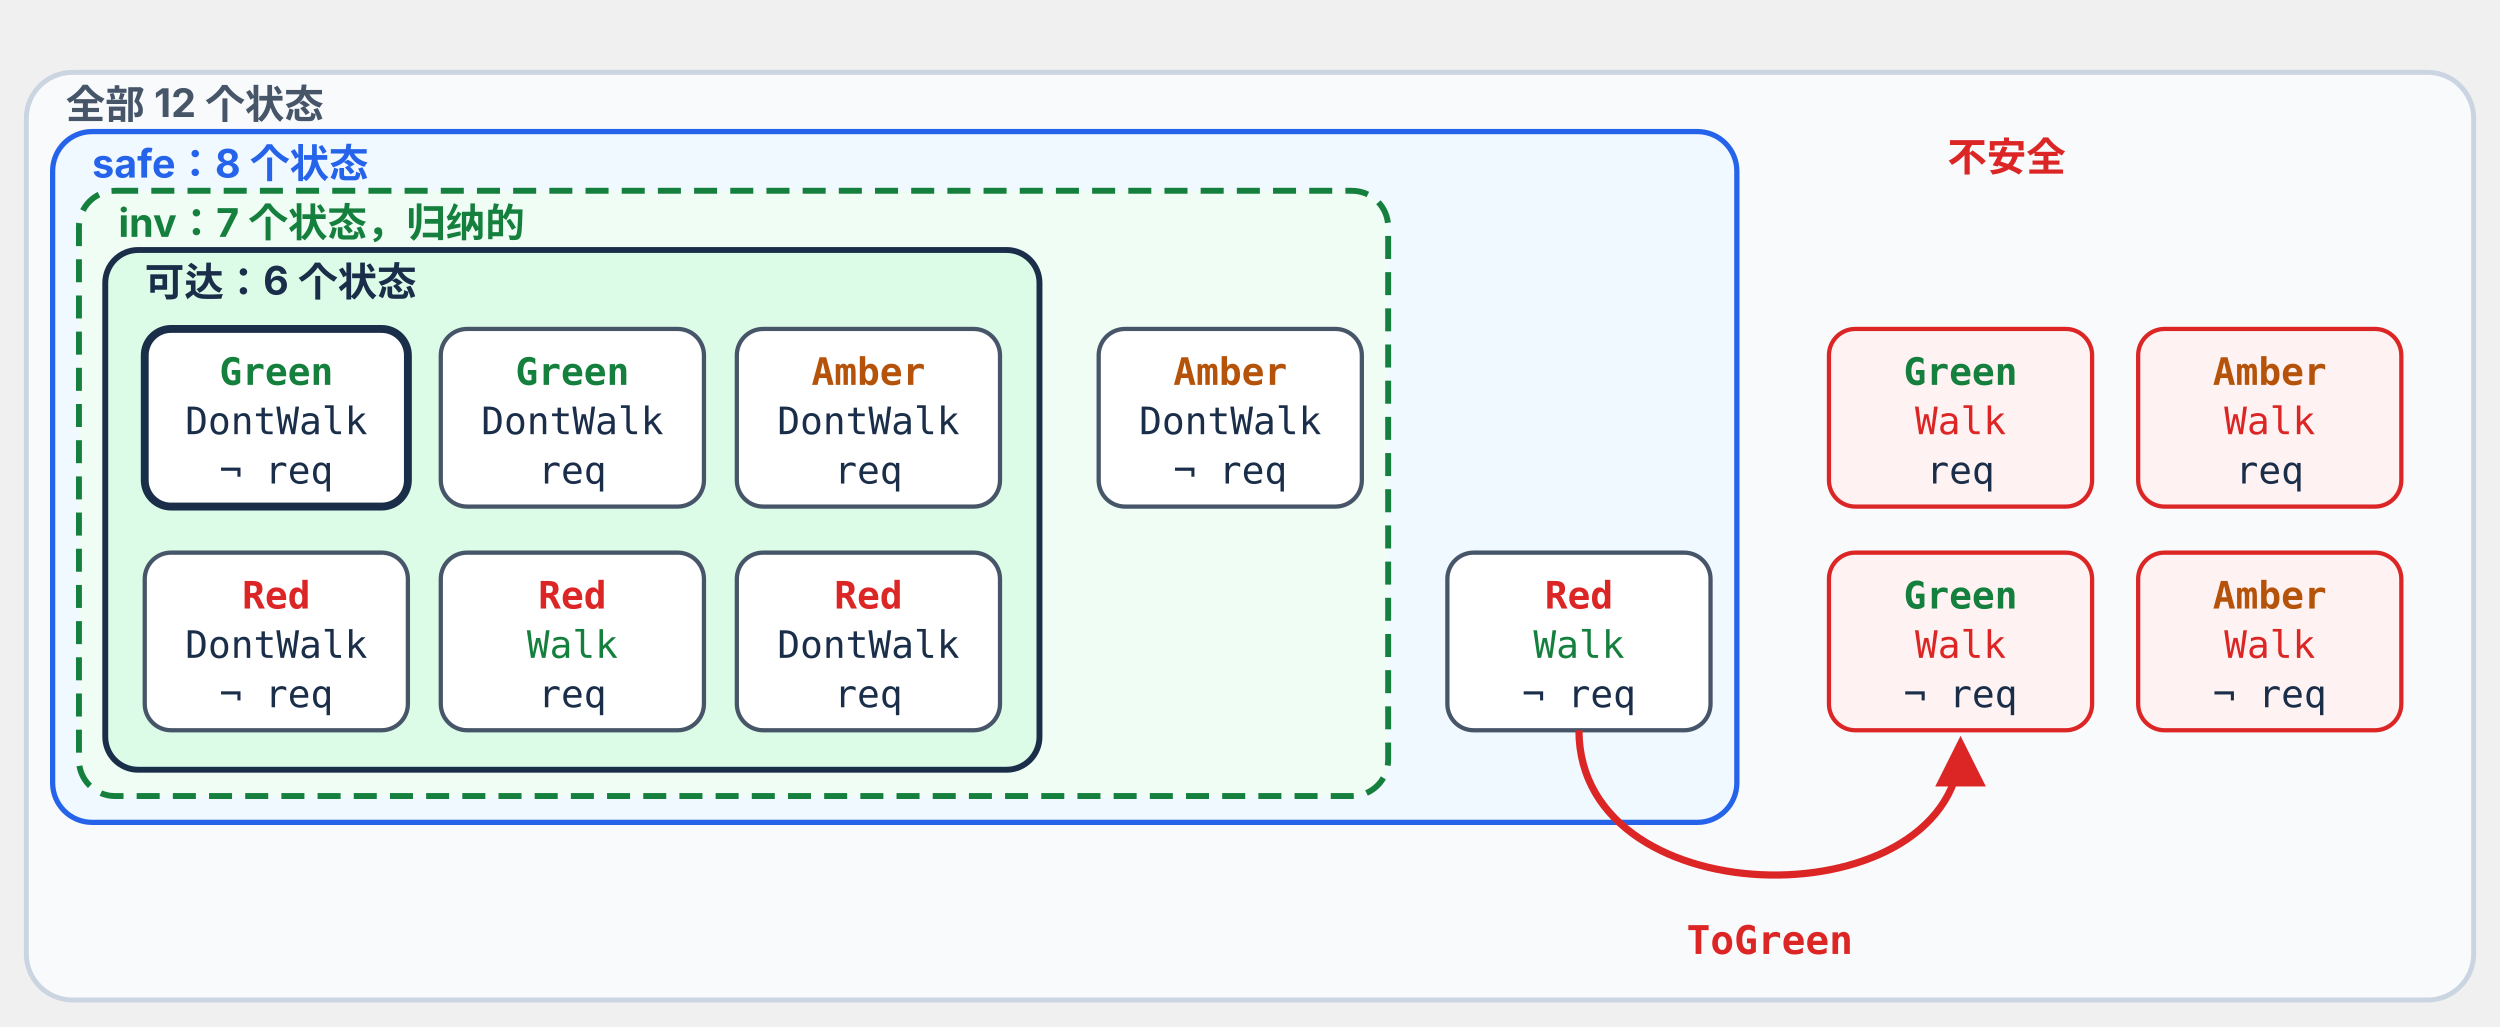
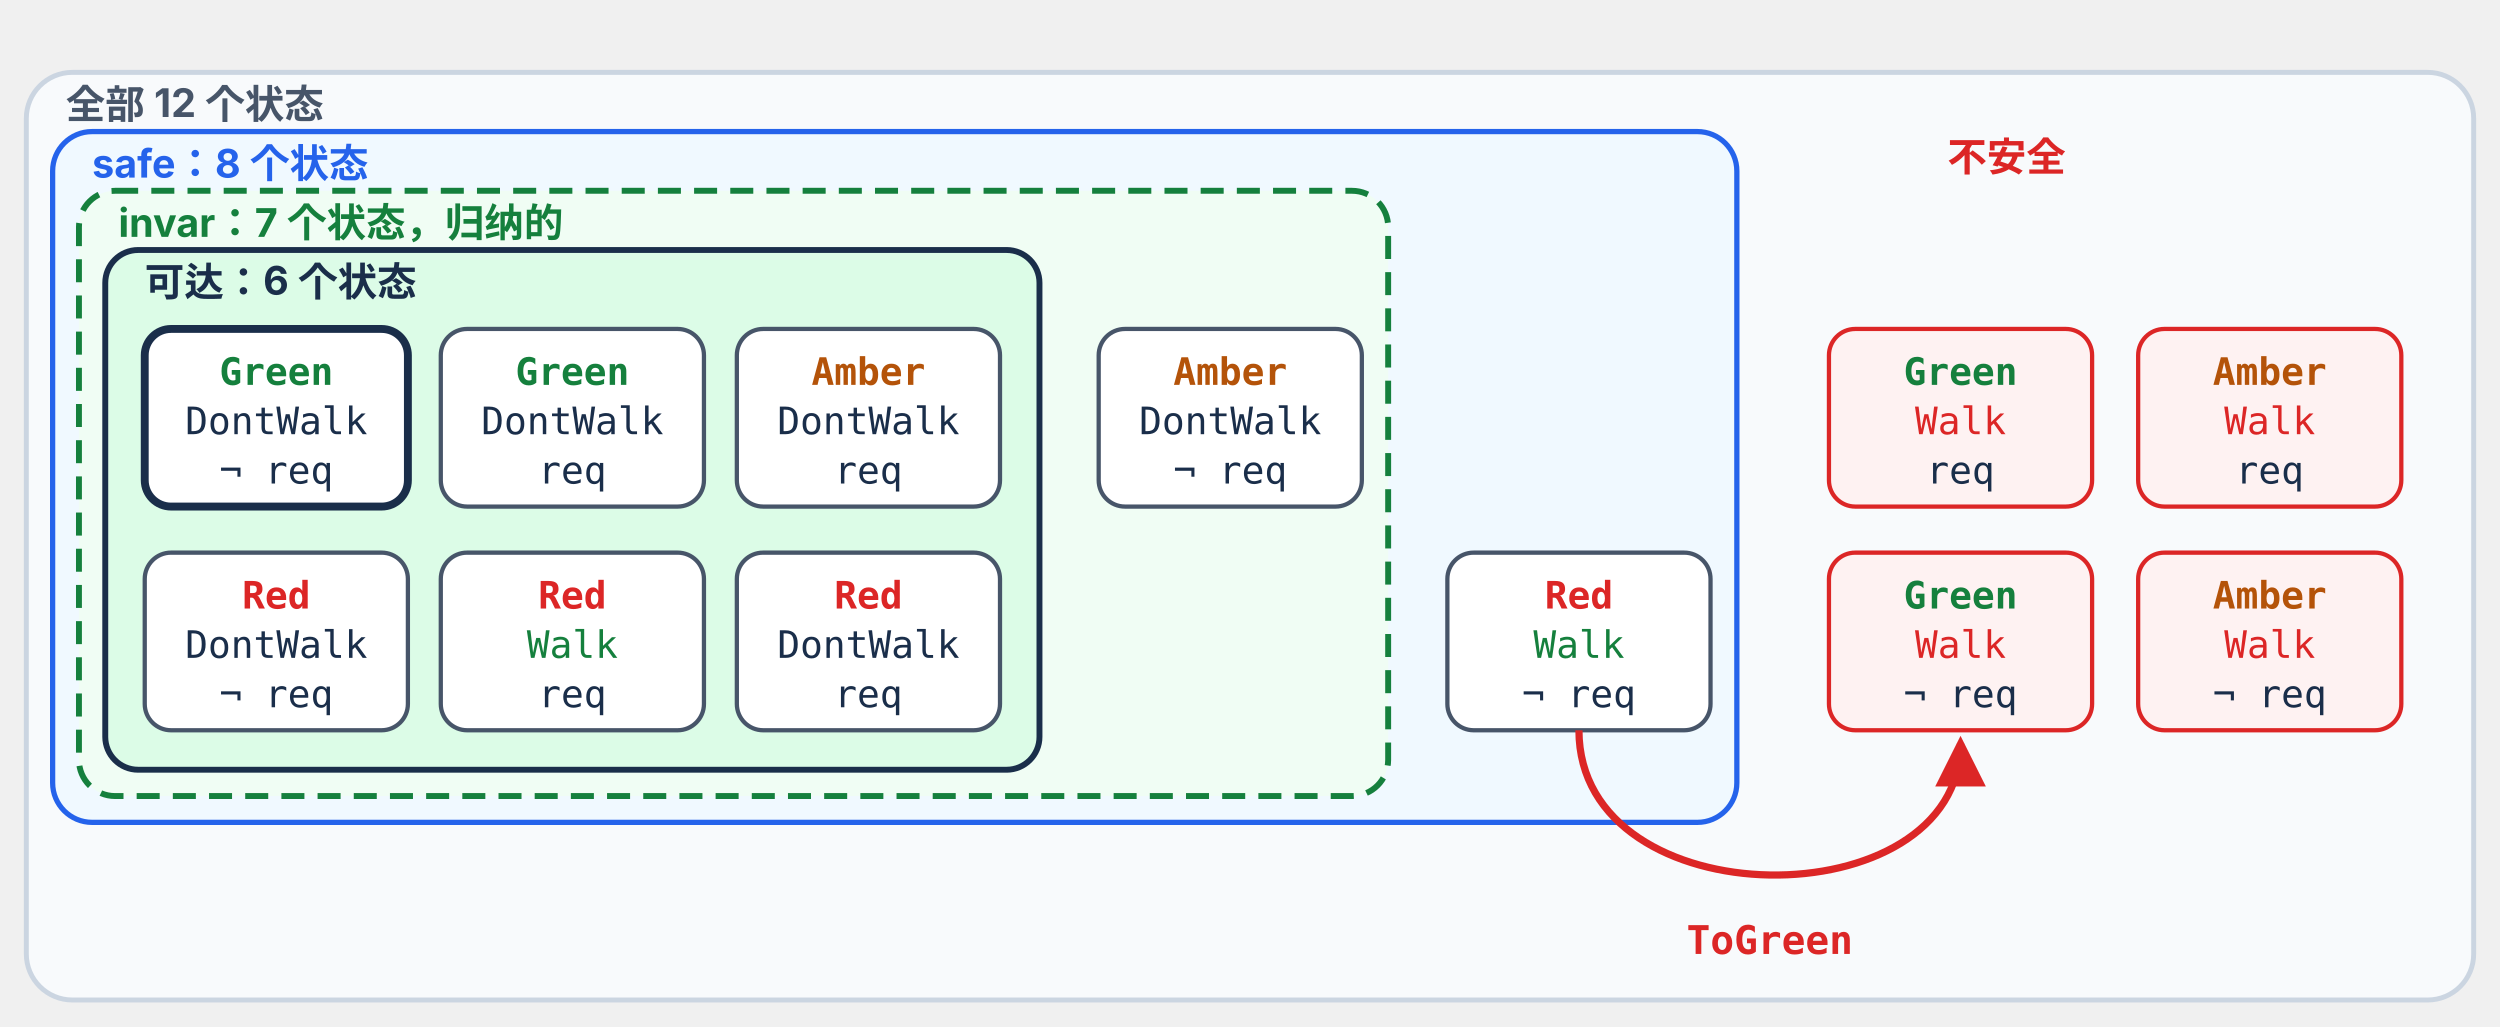
<svg xmlns="http://www.w3.org/2000/svg" viewBox="0 0 760 312" width="760" height="312" role="img">
  <defs>
    <marker id="ah-DC2626" viewBox="0 0 10 10" refX="8.5" refY="5" markerWidth="7" markerHeight="7" orient="auto-start-reverse">
      <path d="M0 0 10 5 0 10z" fill="#DC2626" />
    </marker>
  </defs>
  <rect x="8" y="22" width="744" height="282" rx="14" fill="#F8FAFC" stroke="#CBD5E1" stroke-width="1.5" />
  <rect x="16" y="40" width="512" height="210" rx="12" fill="#F0F9FF" stroke="#2563EB" stroke-width="1.6" />
  <rect x="24" y="58" width="398" height="184" rx="11" fill="#F0FDF4" stroke="#15803D" stroke-width="1.8" stroke-dasharray="7 4" />
  <rect x="32" y="76" width="284" height="158" rx="10" fill="#DCFCE7" stroke="#1A2E4A" stroke-width="1.8" />
  <text x="20" y="36" font-family="'DM Sans', system-ui, -apple-system, 'Segoe UI', 'PingFang SC', 'Hiragino Sans GB', 'Microsoft YaHei', 'Noto Sans SC', sans-serif" font-size="12" font-weight="700" fill="#475569" text-anchor="start">全部 12 个状态</text>
  <text x="28" y="54" font-family="'DM Sans', system-ui, -apple-system, 'Segoe UI', 'PingFang SC', 'Hiragino Sans GB', 'Microsoft YaHei', 'Noto Sans SC', sans-serif" font-size="12" font-weight="700" fill="#2563EB" text-anchor="start">safe：8 个状态</text>
-   <text x="36" y="72" font-family="'DM Sans', system-ui, -apple-system, 'Segoe UI', 'PingFang SC', 'Hiragino Sans GB', 'Microsoft YaHei', 'Noto Sans SC', sans-serif" font-size="12" font-weight="700" fill="#15803D" text-anchor="start">inv：7 个状态，归纳的</text>
+   <text x="36" y="72" font-family="'DM Sans', system-ui, -apple-system, 'Segoe UI', 'PingFang SC', 'Hiragino Sans GB', 'Microsoft YaHei', 'Noto Sans SC', sans-serif" font-size="12" font-weight="700" fill="#15803D" text-anchor="start">invar：7 个状态，归纳的</text>
  <text x="44" y="90" font-family="'DM Sans', system-ui, -apple-system, 'Segoe UI', 'PingFang SC', 'Hiragino Sans GB', 'Microsoft YaHei', 'Noto Sans SC', sans-serif" font-size="12" font-weight="700" fill="#1A2E4A" text-anchor="start">可达：6 个状态</text>
  <text x="610" y="52" font-family="'DM Sans', system-ui, -apple-system, 'Segoe UI', 'PingFang SC', 'Hiragino Sans GB', 'Microsoft YaHei', 'Noto Sans SC', sans-serif" font-size="12" font-weight="700" fill="#DC2626" text-anchor="middle">不安全</text>
  <rect x="44" y="100" width="80" height="54" rx="8" fill="#FFFFFF" stroke="#1A2E4A" stroke-width="2.4" />
  <text x="84.0" y="117" font-family="'Isabelle DejaVu Sans Mono', 'DejaVu Sans Mono', Consolas, Menlo, 'PingFang SC', 'Microsoft YaHei', monospace" font-size="11.5" font-weight="700" fill="#15803D" text-anchor="middle">Green</text>
  <text x="84.0" y="132" font-family="'Isabelle DejaVu Sans Mono', 'DejaVu Sans Mono', Consolas, Menlo, 'PingFang SC', 'Microsoft YaHei', monospace" font-size="11.5" font-weight="400" fill="#1A2E4A" text-anchor="middle">DontWalk</text>
  <text x="84.0" y="147" font-family="'Isabelle DejaVu Sans Mono', 'DejaVu Sans Mono', Consolas, Menlo, 'PingFang SC', 'Microsoft YaHei', monospace" font-size="11.5" font-weight="400" fill="#1A2E4A" text-anchor="middle">¬ req</text>
  <rect x="134" y="100" width="80" height="54" rx="8" fill="#FFFFFF" stroke="#475569" stroke-width="1.3" />
  <text x="174.0" y="117" font-family="'Isabelle DejaVu Sans Mono', 'DejaVu Sans Mono', Consolas, Menlo, 'PingFang SC', 'Microsoft YaHei', monospace" font-size="11.5" font-weight="700" fill="#15803D" text-anchor="middle">Green</text>
  <text x="174.0" y="132" font-family="'Isabelle DejaVu Sans Mono', 'DejaVu Sans Mono', Consolas, Menlo, 'PingFang SC', 'Microsoft YaHei', monospace" font-size="11.5" font-weight="400" fill="#1A2E4A" text-anchor="middle">DontWalk</text>
  <text x="174.0" y="147" font-family="'Isabelle DejaVu Sans Mono', 'DejaVu Sans Mono', Consolas, Menlo, 'PingFang SC', 'Microsoft YaHei', monospace" font-size="11.5" font-weight="400" fill="#1A2E4A" text-anchor="middle">req</text>
  <rect x="224" y="100" width="80" height="54" rx="8" fill="#FFFFFF" stroke="#475569" stroke-width="1.3" />
  <text x="264.0" y="117" font-family="'Isabelle DejaVu Sans Mono', 'DejaVu Sans Mono', Consolas, Menlo, 'PingFang SC', 'Microsoft YaHei', monospace" font-size="11.5" font-weight="700" fill="#B45309" text-anchor="middle">Amber</text>
  <text x="264.0" y="132" font-family="'Isabelle DejaVu Sans Mono', 'DejaVu Sans Mono', Consolas, Menlo, 'PingFang SC', 'Microsoft YaHei', monospace" font-size="11.5" font-weight="400" fill="#1A2E4A" text-anchor="middle">DontWalk</text>
  <text x="264.0" y="147" font-family="'Isabelle DejaVu Sans Mono', 'DejaVu Sans Mono', Consolas, Menlo, 'PingFang SC', 'Microsoft YaHei', monospace" font-size="11.5" font-weight="400" fill="#1A2E4A" text-anchor="middle">req</text>
  <rect x="44" y="168" width="80" height="54" rx="8" fill="#FFFFFF" stroke="#475569" stroke-width="1.3" />
  <text x="84.0" y="185" font-family="'Isabelle DejaVu Sans Mono', 'DejaVu Sans Mono', Consolas, Menlo, 'PingFang SC', 'Microsoft YaHei', monospace" font-size="11.5" font-weight="700" fill="#DC2626" text-anchor="middle">Red</text>
  <text x="84.0" y="200" font-family="'Isabelle DejaVu Sans Mono', 'DejaVu Sans Mono', Consolas, Menlo, 'PingFang SC', 'Microsoft YaHei', monospace" font-size="11.5" font-weight="400" fill="#1A2E4A" text-anchor="middle">DontWalk</text>
  <text x="84.0" y="215" font-family="'Isabelle DejaVu Sans Mono', 'DejaVu Sans Mono', Consolas, Menlo, 'PingFang SC', 'Microsoft YaHei', monospace" font-size="11.5" font-weight="400" fill="#1A2E4A" text-anchor="middle">¬ req</text>
  <rect x="134" y="168" width="80" height="54" rx="8" fill="#FFFFFF" stroke="#475569" stroke-width="1.3" />
  <text x="174.0" y="185" font-family="'Isabelle DejaVu Sans Mono', 'DejaVu Sans Mono', Consolas, Menlo, 'PingFang SC', 'Microsoft YaHei', monospace" font-size="11.5" font-weight="700" fill="#DC2626" text-anchor="middle">Red</text>
  <text x="174.0" y="200" font-family="'Isabelle DejaVu Sans Mono', 'DejaVu Sans Mono', Consolas, Menlo, 'PingFang SC', 'Microsoft YaHei', monospace" font-size="11.5" font-weight="400" fill="#15803D" text-anchor="middle">Walk</text>
  <text x="174.0" y="215" font-family="'Isabelle DejaVu Sans Mono', 'DejaVu Sans Mono', Consolas, Menlo, 'PingFang SC', 'Microsoft YaHei', monospace" font-size="11.5" font-weight="400" fill="#1A2E4A" text-anchor="middle">req</text>
  <rect x="224" y="168" width="80" height="54" rx="8" fill="#FFFFFF" stroke="#475569" stroke-width="1.3" />
  <text x="264.0" y="185" font-family="'Isabelle DejaVu Sans Mono', 'DejaVu Sans Mono', Consolas, Menlo, 'PingFang SC', 'Microsoft YaHei', monospace" font-size="11.5" font-weight="700" fill="#DC2626" text-anchor="middle">Red</text>
  <text x="264.0" y="200" font-family="'Isabelle DejaVu Sans Mono', 'DejaVu Sans Mono', Consolas, Menlo, 'PingFang SC', 'Microsoft YaHei', monospace" font-size="11.5" font-weight="400" fill="#1A2E4A" text-anchor="middle">DontWalk</text>
  <text x="264.0" y="215" font-family="'Isabelle DejaVu Sans Mono', 'DejaVu Sans Mono', Consolas, Menlo, 'PingFang SC', 'Microsoft YaHei', monospace" font-size="11.5" font-weight="400" fill="#1A2E4A" text-anchor="middle">req</text>
  <rect x="334" y="100" width="80" height="54" rx="8" fill="#FFFFFF" stroke="#475569" stroke-width="1.3" />
  <text x="374.0" y="117" font-family="'Isabelle DejaVu Sans Mono', 'DejaVu Sans Mono', Consolas, Menlo, 'PingFang SC', 'Microsoft YaHei', monospace" font-size="11.5" font-weight="700" fill="#B45309" text-anchor="middle">Amber</text>
  <text x="374.0" y="132" font-family="'Isabelle DejaVu Sans Mono', 'DejaVu Sans Mono', Consolas, Menlo, 'PingFang SC', 'Microsoft YaHei', monospace" font-size="11.5" font-weight="400" fill="#1A2E4A" text-anchor="middle">DontWalk</text>
  <text x="374.0" y="147" font-family="'Isabelle DejaVu Sans Mono', 'DejaVu Sans Mono', Consolas, Menlo, 'PingFang SC', 'Microsoft YaHei', monospace" font-size="11.5" font-weight="400" fill="#1A2E4A" text-anchor="middle">¬ req</text>
  <rect x="440" y="168" width="80" height="54" rx="8" fill="#FFFFFF" stroke="#475569" stroke-width="1.3" />
  <text x="480.0" y="185" font-family="'Isabelle DejaVu Sans Mono', 'DejaVu Sans Mono', Consolas, Menlo, 'PingFang SC', 'Microsoft YaHei', monospace" font-size="11.5" font-weight="700" fill="#DC2626" text-anchor="middle">Red</text>
  <text x="480.0" y="200" font-family="'Isabelle DejaVu Sans Mono', 'DejaVu Sans Mono', Consolas, Menlo, 'PingFang SC', 'Microsoft YaHei', monospace" font-size="11.5" font-weight="400" fill="#15803D" text-anchor="middle">Walk</text>
  <text x="480.0" y="215" font-family="'Isabelle DejaVu Sans Mono', 'DejaVu Sans Mono', Consolas, Menlo, 'PingFang SC', 'Microsoft YaHei', monospace" font-size="11.5" font-weight="400" fill="#1A2E4A" text-anchor="middle">¬ req</text>
  <rect x="556" y="100" width="80" height="54" rx="8" fill="#FEF2F2" stroke="#DC2626" stroke-width="1.3" />
  <text x="596.0" y="117" font-family="'Isabelle DejaVu Sans Mono', 'DejaVu Sans Mono', Consolas, Menlo, 'PingFang SC', 'Microsoft YaHei', monospace" font-size="11.5" font-weight="700" fill="#15803D" text-anchor="middle">Green</text>
  <text x="596.0" y="132" font-family="'Isabelle DejaVu Sans Mono', 'DejaVu Sans Mono', Consolas, Menlo, 'PingFang SC', 'Microsoft YaHei', monospace" font-size="11.5" font-weight="400" fill="#DC2626" text-anchor="middle">Walk</text>
  <text x="596.0" y="147" font-family="'Isabelle DejaVu Sans Mono', 'DejaVu Sans Mono', Consolas, Menlo, 'PingFang SC', 'Microsoft YaHei', monospace" font-size="11.5" font-weight="400" fill="#1A2E4A" text-anchor="middle">req</text>
  <rect x="650" y="100" width="80" height="54" rx="8" fill="#FEF2F2" stroke="#DC2626" stroke-width="1.3" />
  <text x="690.0" y="117" font-family="'Isabelle DejaVu Sans Mono', 'DejaVu Sans Mono', Consolas, Menlo, 'PingFang SC', 'Microsoft YaHei', monospace" font-size="11.5" font-weight="700" fill="#B45309" text-anchor="middle">Amber</text>
  <text x="690.0" y="132" font-family="'Isabelle DejaVu Sans Mono', 'DejaVu Sans Mono', Consolas, Menlo, 'PingFang SC', 'Microsoft YaHei', monospace" font-size="11.5" font-weight="400" fill="#DC2626" text-anchor="middle">Walk</text>
  <text x="690.0" y="147" font-family="'Isabelle DejaVu Sans Mono', 'DejaVu Sans Mono', Consolas, Menlo, 'PingFang SC', 'Microsoft YaHei', monospace" font-size="11.5" font-weight="400" fill="#1A2E4A" text-anchor="middle">req</text>
  <rect x="556" y="168" width="80" height="54" rx="8" fill="#FEF2F2" stroke="#DC2626" stroke-width="1.3" />
  <text x="596.0" y="185" font-family="'Isabelle DejaVu Sans Mono', 'DejaVu Sans Mono', Consolas, Menlo, 'PingFang SC', 'Microsoft YaHei', monospace" font-size="11.5" font-weight="700" fill="#15803D" text-anchor="middle">Green</text>
  <text x="596.0" y="200" font-family="'Isabelle DejaVu Sans Mono', 'DejaVu Sans Mono', Consolas, Menlo, 'PingFang SC', 'Microsoft YaHei', monospace" font-size="11.5" font-weight="400" fill="#DC2626" text-anchor="middle">Walk</text>
  <text x="596.0" y="215" font-family="'Isabelle DejaVu Sans Mono', 'DejaVu Sans Mono', Consolas, Menlo, 'PingFang SC', 'Microsoft YaHei', monospace" font-size="11.5" font-weight="400" fill="#1A2E4A" text-anchor="middle">¬ req</text>
  <rect x="650" y="168" width="80" height="54" rx="8" fill="#FEF2F2" stroke="#DC2626" stroke-width="1.3" />
  <text x="690.0" y="185" font-family="'Isabelle DejaVu Sans Mono', 'DejaVu Sans Mono', Consolas, Menlo, 'PingFang SC', 'Microsoft YaHei', monospace" font-size="11.5" font-weight="700" fill="#B45309" text-anchor="middle">Amber</text>
  <text x="690.0" y="200" font-family="'Isabelle DejaVu Sans Mono', 'DejaVu Sans Mono', Consolas, Menlo, 'PingFang SC', 'Microsoft YaHei', monospace" font-size="11.5" font-weight="400" fill="#DC2626" text-anchor="middle">Walk</text>
  <text x="690.0" y="215" font-family="'Isabelle DejaVu Sans Mono', 'DejaVu Sans Mono', Consolas, Menlo, 'PingFang SC', 'Microsoft YaHei', monospace" font-size="11.5" font-weight="400" fill="#1A2E4A" text-anchor="middle">¬ req</text>
  <path d="M 480 222 C 480 280, 596 280, 596 226" stroke="#DC2626" stroke-width="2.2" fill="none" marker-end="url(#ah-DC2626)" />
  <text x="538" y="290" font-family="'Isabelle DejaVu Sans Mono', 'DejaVu Sans Mono', Consolas, Menlo, 'PingFang SC', 'Microsoft YaHei', monospace" font-size="12" font-weight="700" fill="#DC2626" text-anchor="middle">ToGreen</text>
</svg>
